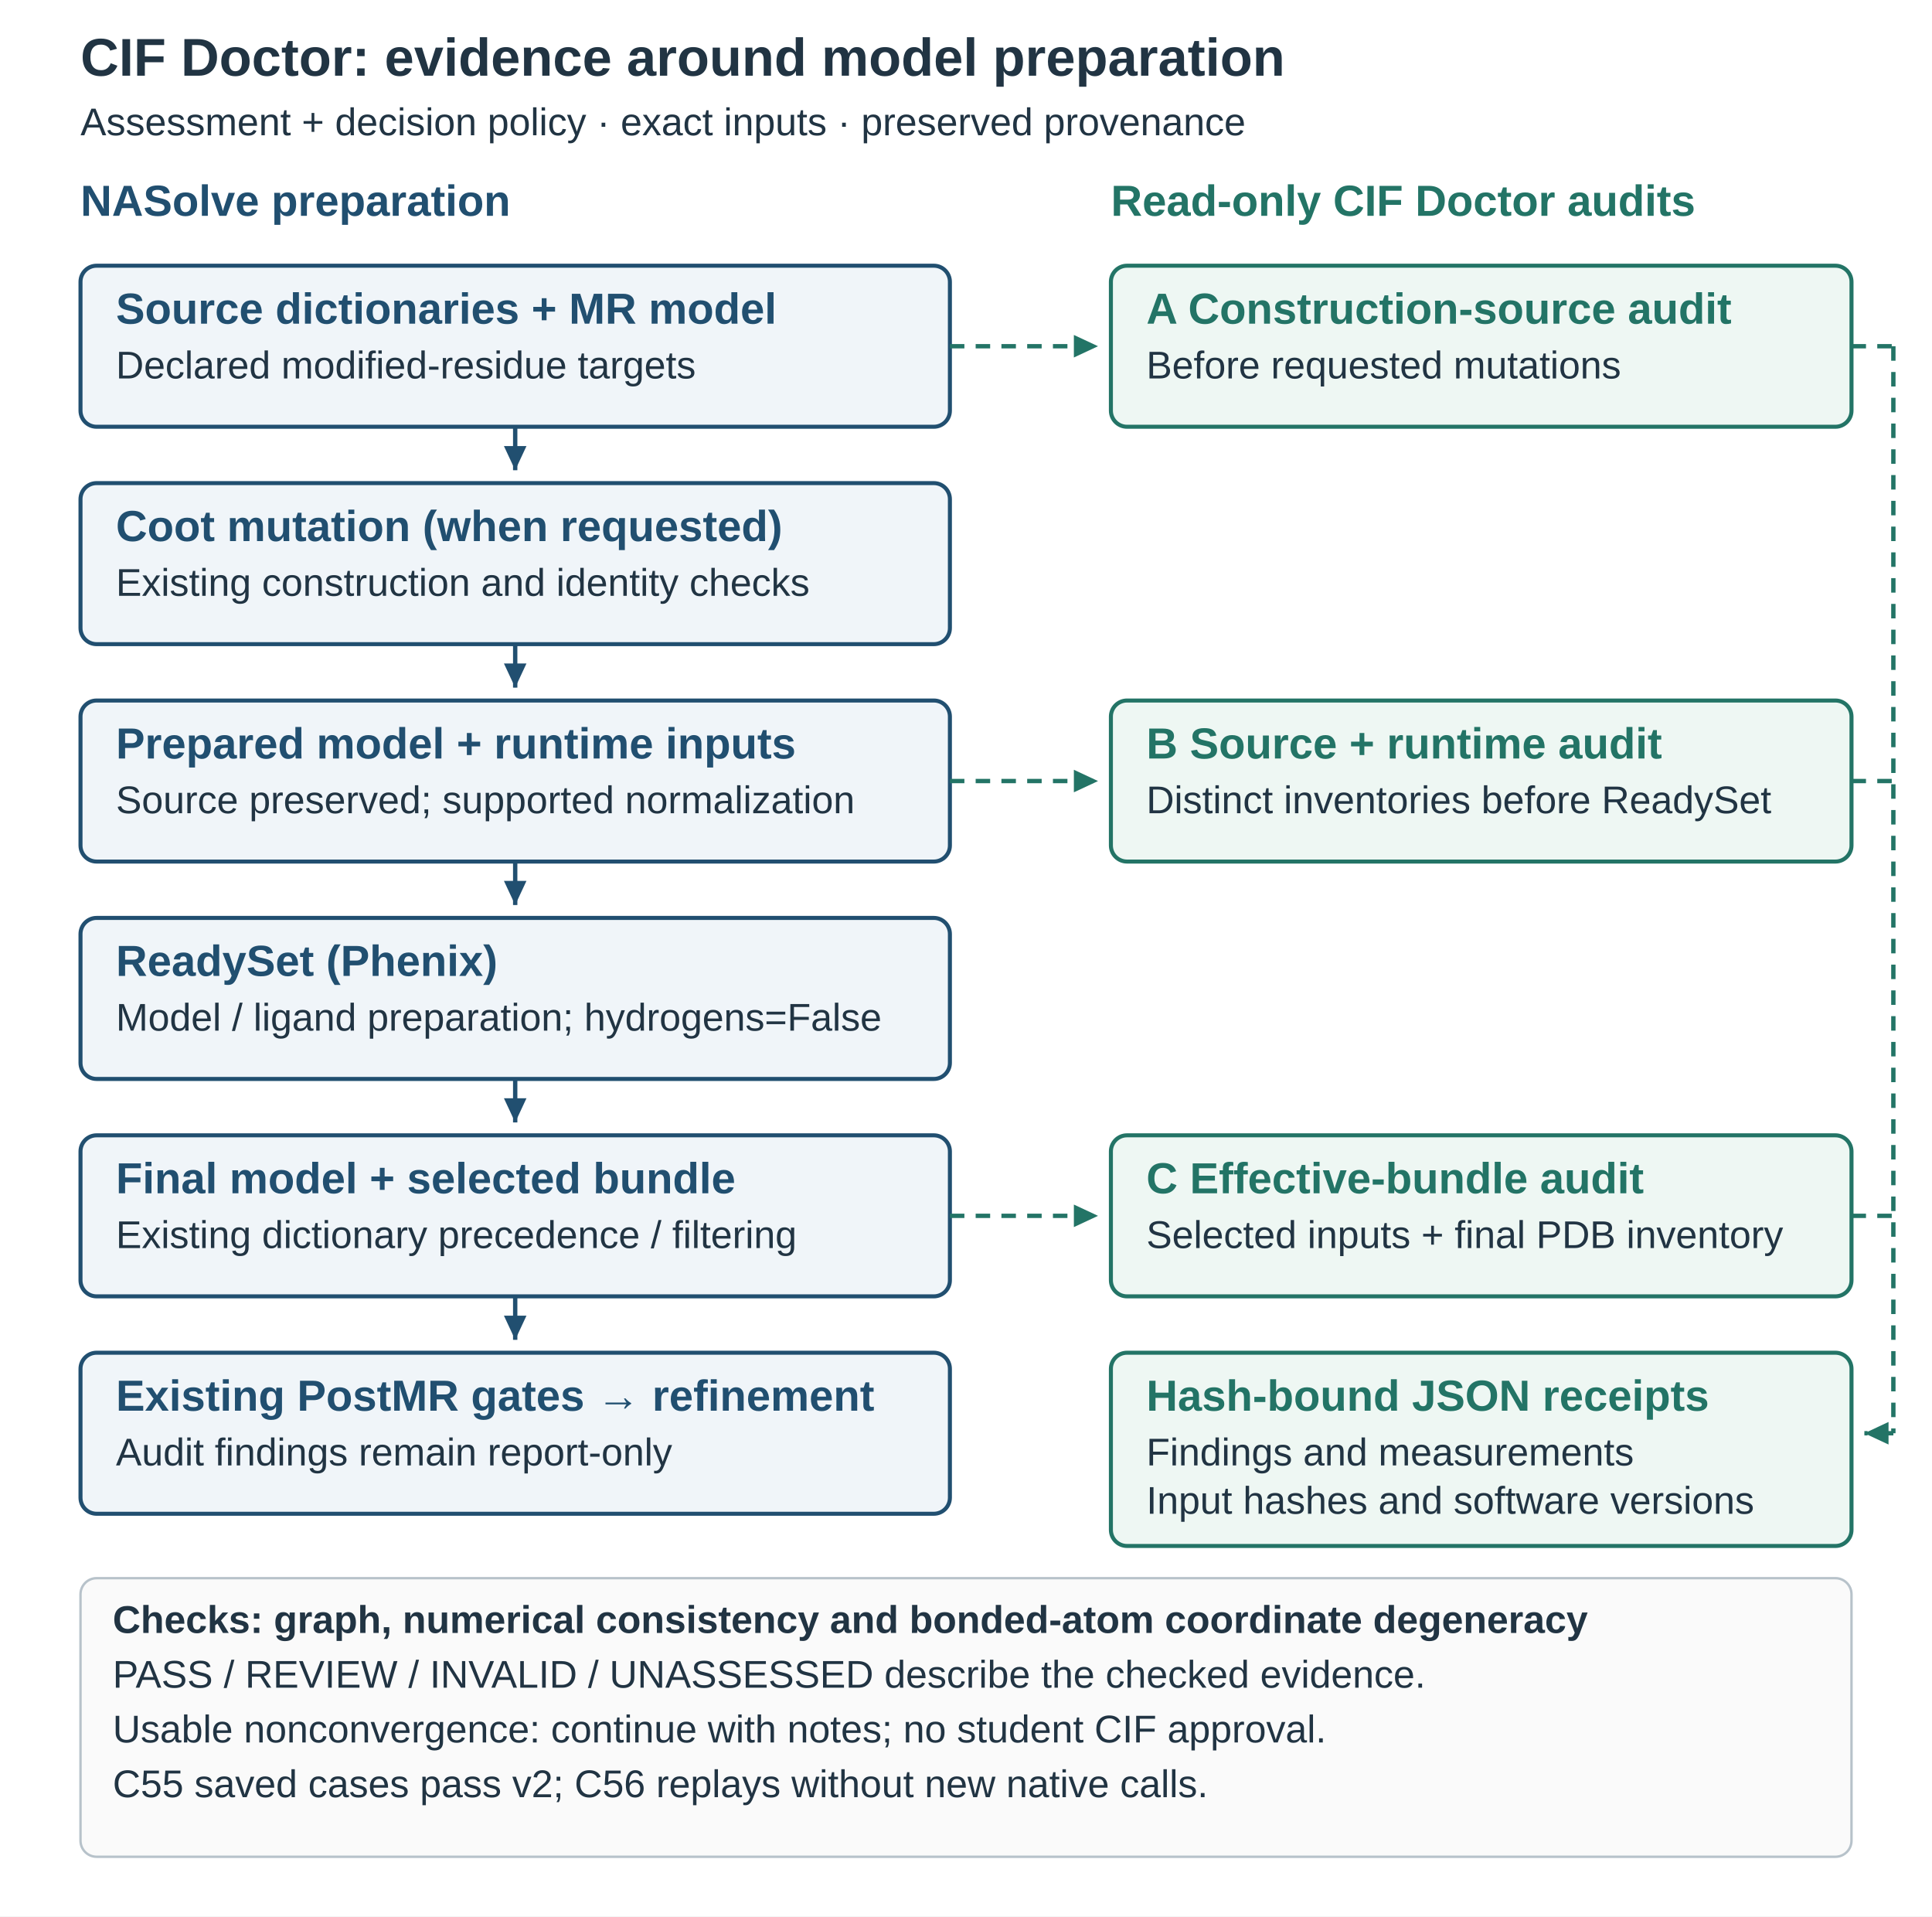
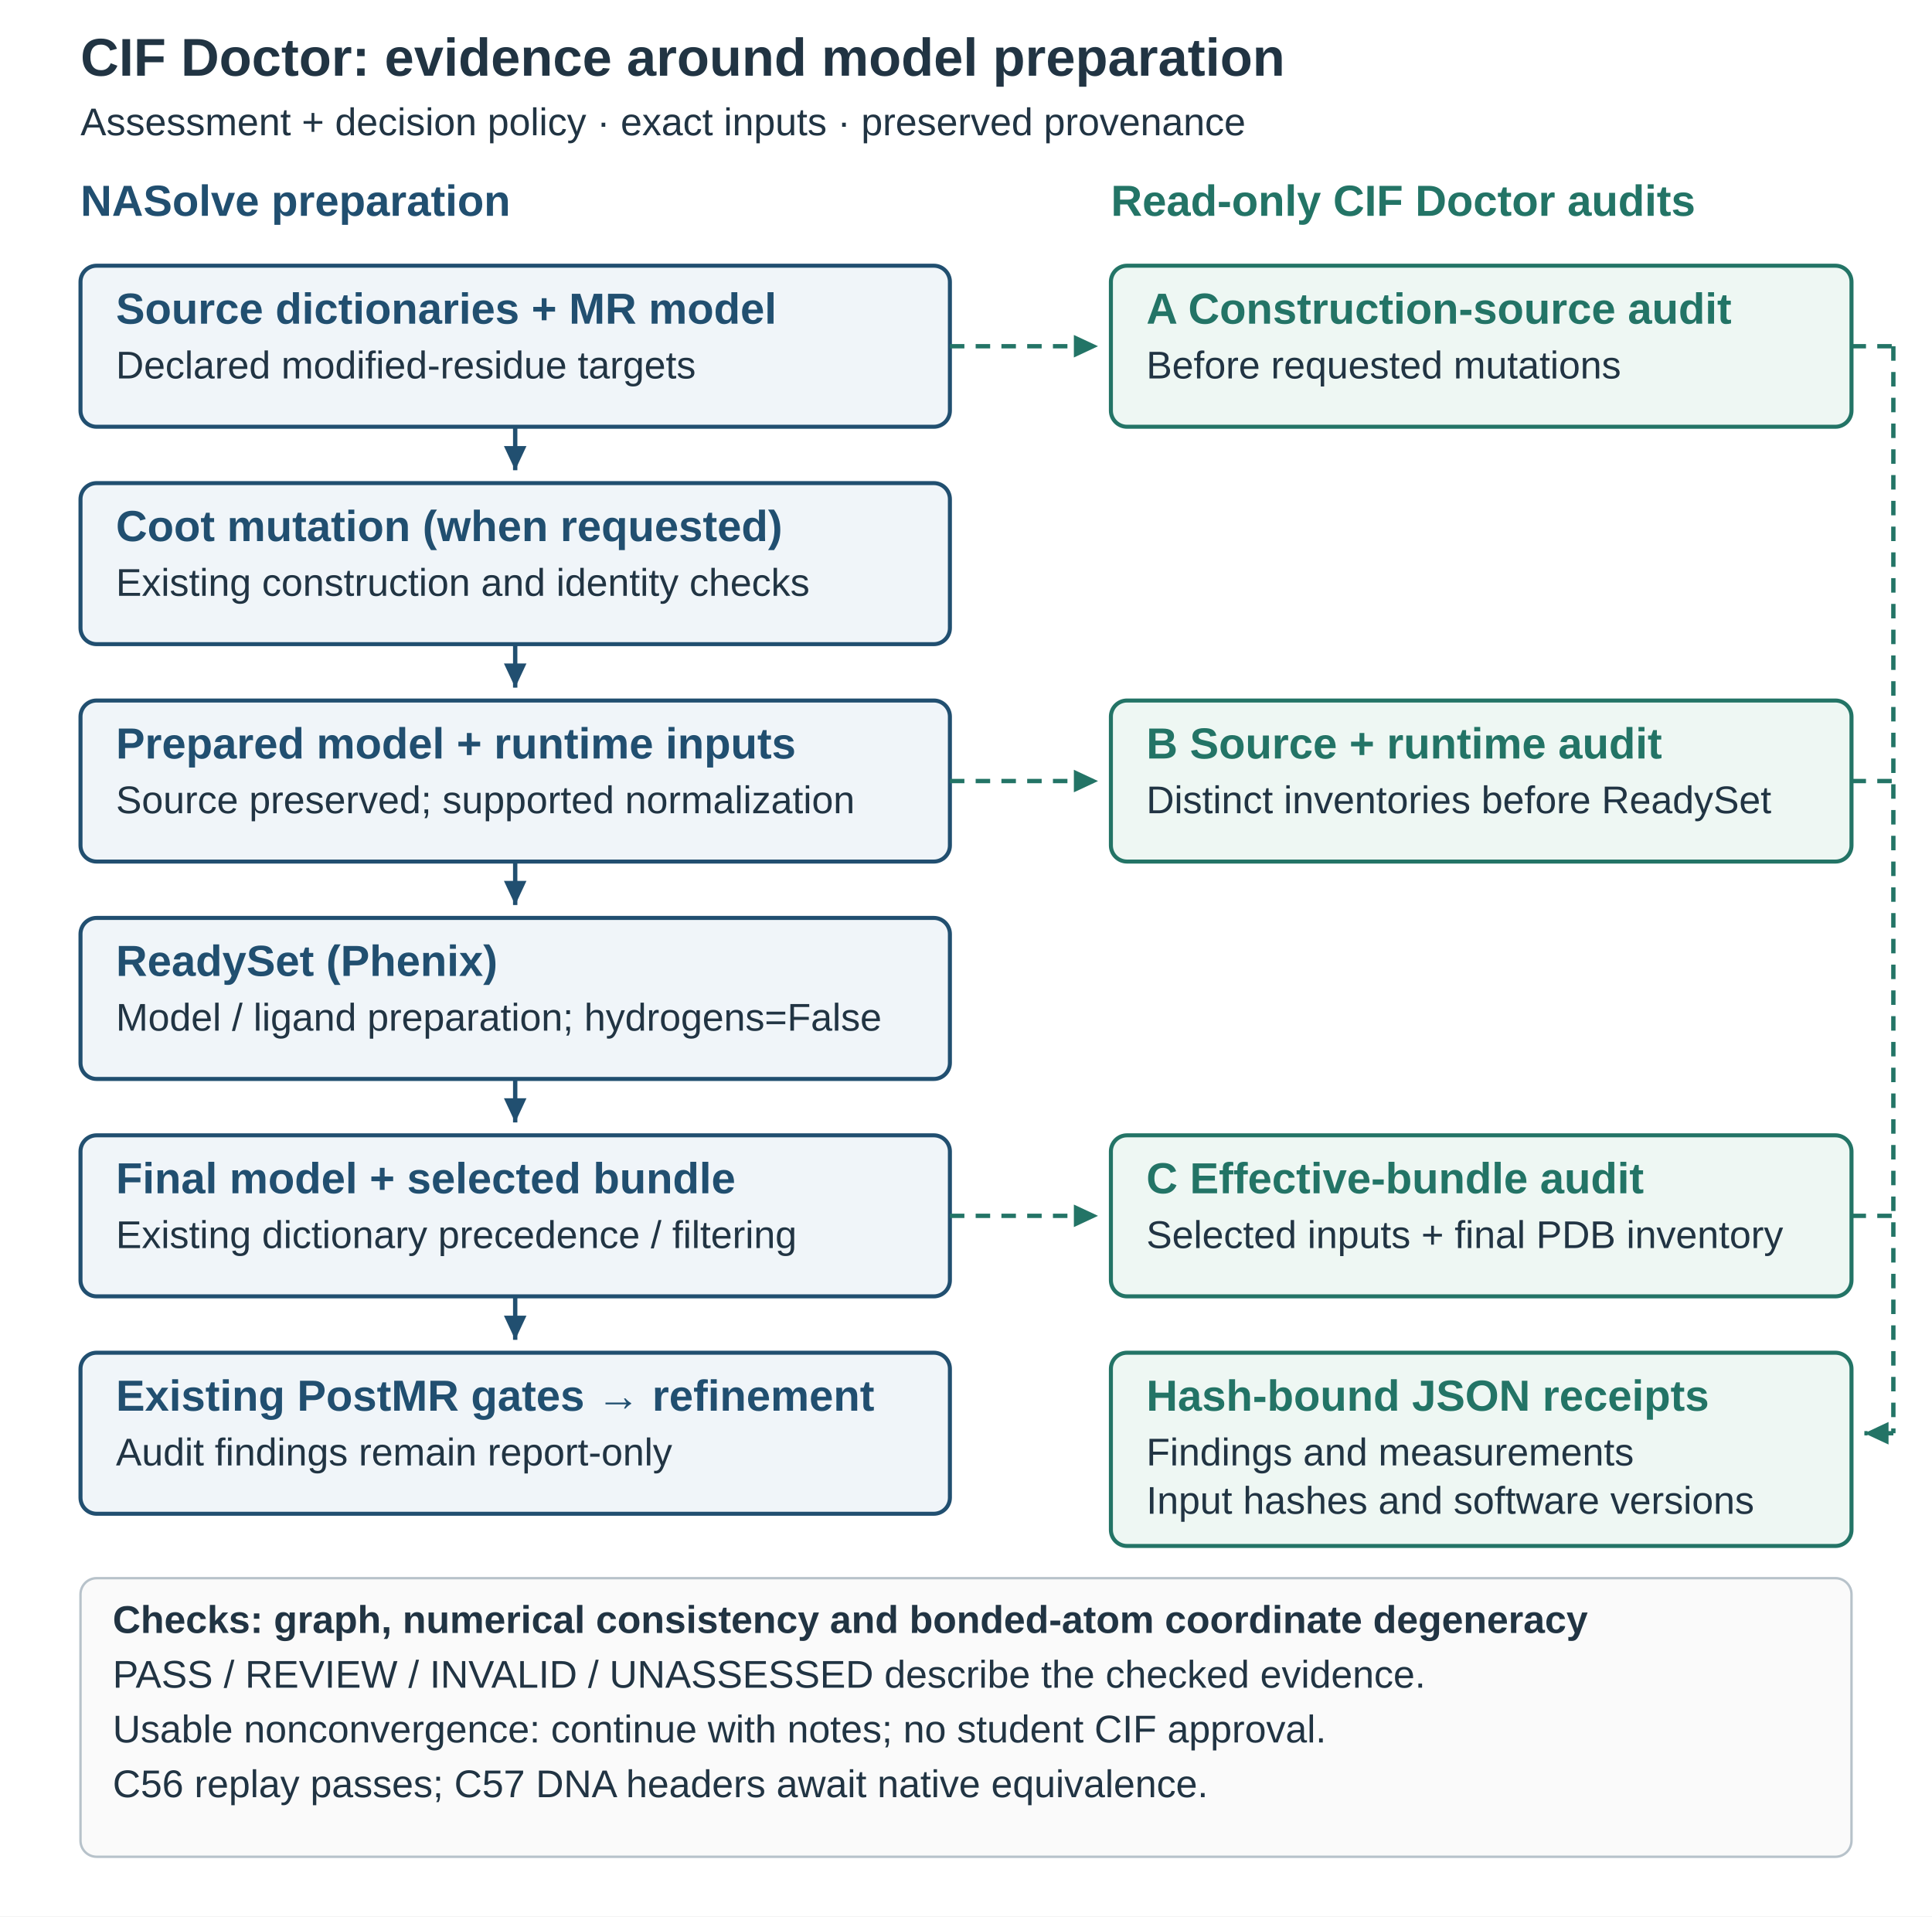
<svg xmlns="http://www.w3.org/2000/svg" width="180mm" height="178.5mm" viewBox="0 0 1200 1190" role="img" aria-labelledby="title description">
  <rect width="1200" height="1190" fill="white" />
  <text x="50" y="47" font-family="Arial, Helvetica, sans-serif" font-size="33" font-weight="bold" fill="#213443" text-anchor="start">CIF Doctor: evidence around model preparation</text>
  <text x="50" y="84" font-family="Arial, Helvetica, sans-serif" font-size="24" font-weight="normal" fill="#213443" text-anchor="start">Assessment + decision policy · exact inputs · preserved provenance</text>
  <text x="50" y="134" font-family="Arial, Helvetica, sans-serif" font-size="27" font-weight="bold" fill="#214f70" text-anchor="start">NASolve preparation</text>
  <text x="690" y="134" font-family="Arial, Helvetica, sans-serif" font-size="27" font-weight="bold" fill="#237466" text-anchor="start">Read-only CIF Doctor audits</text>
  <g id="source-inputs">
    <rect x="50" y="165" width="540" height="100" rx="10" fill="#f0f5f9" stroke="#214f70" stroke-width="2.5" />
    <text x="72" y="201" font-family="Arial, Helvetica, sans-serif" font-size="27" font-weight="bold" fill="#214f70" text-anchor="start">Source dictionaries + MR model</text>
    <text x="72" y="235" font-family="Arial, Helvetica, sans-serif" font-size="24" font-weight="normal" fill="#213443" text-anchor="start">Declared modified-residue targets</text>
  </g>
  <g id="coot-mutation">
    <rect x="50" y="300" width="540" height="100" rx="10" fill="#f0f5f9" stroke="#214f70" stroke-width="2.5" />
    <text x="72" y="336" font-family="Arial, Helvetica, sans-serif" font-size="27" font-weight="bold" fill="#214f70" text-anchor="start">Coot mutation (when requested)</text>
    <text x="72" y="370" font-family="Arial, Helvetica, sans-serif" font-size="24" font-weight="normal" fill="#213443" text-anchor="start">Existing construction and identity checks</text>
  </g>
  <g id="prepared-inputs">
    <rect x="50" y="435" width="540" height="100" rx="10" fill="#f0f5f9" stroke="#214f70" stroke-width="2.5" />
    <text x="72" y="471" font-family="Arial, Helvetica, sans-serif" font-size="27" font-weight="bold" fill="#214f70" text-anchor="start">Prepared model + runtime inputs</text>
    <text x="72" y="505" font-family="Arial, Helvetica, sans-serif" font-size="24" font-weight="normal" fill="#213443" text-anchor="start">Source preserved; supported normalization</text>
  </g>
  <g id="readyset">
    <rect x="50" y="570" width="540" height="100" rx="10" fill="#f0f5f9" stroke="#214f70" stroke-width="2.5" />
    <text x="72" y="606" font-family="Arial, Helvetica, sans-serif" font-size="27" font-weight="bold" fill="#214f70" text-anchor="start">ReadySet (Phenix)</text>
    <text x="72" y="640" font-family="Arial, Helvetica, sans-serif" font-size="24" font-weight="normal" fill="#213443" text-anchor="start">Model / ligand preparation; hydrogens=False</text>
  </g>
  <g id="effective-inputs">
    <rect x="50" y="705" width="540" height="100" rx="10" fill="#f0f5f9" stroke="#214f70" stroke-width="2.5" />
    <text x="72" y="741" font-family="Arial, Helvetica, sans-serif" font-size="27" font-weight="bold" fill="#214f70" text-anchor="start">Final model + selected bundle</text>
    <text x="72" y="775" font-family="Arial, Helvetica, sans-serif" font-size="24" font-weight="normal" fill="#213443" text-anchor="start">Existing dictionary precedence / filtering</text>
  </g>
  <g id="postmr-gates">
    <rect x="50" y="840" width="540" height="100" rx="10" fill="#f0f5f9" stroke="#214f70" stroke-width="2.5" />
    <text x="72" y="876" font-family="Arial, Helvetica, sans-serif" font-size="27" font-weight="bold" fill="#214f70" text-anchor="start">Existing PostMR gates → refinement</text>
    <text x="72" y="910" font-family="Arial, Helvetica, sans-serif" font-size="24" font-weight="normal" fill="#213443" text-anchor="start">Audit findings remain report-only</text>
  </g>
  <g id="preparation-flow-0">
    <path d="M 320.0 265.0 L 320.0 292.0" fill="none" stroke="#214f70" stroke-width="2.7" />
    <polygon points="320.0,292.0 313.0,277.0 327.0,277.0" fill="#214f70" />
  </g>
  <g id="preparation-flow-1">
    <path d="M 320.0 400.0 L 320.0 427.0" fill="none" stroke="#214f70" stroke-width="2.7" />
    <polygon points="320.0,427.0 313.0,412.0 327.0,412.0" fill="#214f70" />
  </g>
  <g id="preparation-flow-2">
    <path d="M 320.0 535.0 L 320.0 562.0" fill="none" stroke="#214f70" stroke-width="2.7" />
    <polygon points="320.0,562.0 313.0,547.0 327.0,547.0" fill="#214f70" />
  </g>
  <g id="preparation-flow-3">
    <path d="M 320.0 670.0 L 320.0 697.0" fill="none" stroke="#214f70" stroke-width="2.7" />
    <polygon points="320.0,697.0 313.0,682.0 327.0,682.0" fill="#214f70" />
  </g>
  <g id="preparation-flow-4">
    <path d="M 320.0 805.0 L 320.0 832.0" fill="none" stroke="#214f70" stroke-width="2.7" />
    <polygon points="320.0,832.0 313.0,817.0 327.0,817.0" fill="#214f70" />
  </g>
  <g id="mutation-audit">
    <rect x="690" y="165" width="460" height="100" rx="10" fill="#eef7f3" stroke="#237466" stroke-width="2.5" />
    <text x="712" y="201" font-family="Arial, Helvetica, sans-serif" font-size="27" font-weight="bold" fill="#237466" text-anchor="start">A  Construction-source audit</text>
    <text x="712" y="235" font-family="Arial, Helvetica, sans-serif" font-size="24" font-weight="normal" fill="#213443" text-anchor="start">Before requested mutations</text>
  </g>
  <g id="audit-branch-mutation-audit">
    <path d="M 590.0 215.0 L 599.0 215.0" fill="none" stroke="#237466" stroke-width="2.7" />
    <path d="M 606.0 215.0 L 615.0 215.0" fill="none" stroke="#237466" stroke-width="2.7" />
    <path d="M 622.0 215.0 L 631.0 215.0" fill="none" stroke="#237466" stroke-width="2.7" />
    <path d="M 638.0 215.0 L 647.0 215.0" fill="none" stroke="#237466" stroke-width="2.7" />
    <path d="M 654.0 215.0 L 663.0 215.0" fill="none" stroke="#237466" stroke-width="2.7" />
    <path d="M 670.0 215.0 L 679.0 215.0" fill="none" stroke="#237466" stroke-width="2.7" />
    <polygon points="682.0,215.0 667.0,222.0 667.0,208.0" fill="#237466" />
  </g>
  <g id="source-runtime-audit">
    <rect x="690" y="435" width="460" height="100" rx="10" fill="#eef7f3" stroke="#237466" stroke-width="2.5" />
    <text x="712" y="471" font-family="Arial, Helvetica, sans-serif" font-size="27" font-weight="bold" fill="#237466" text-anchor="start">B  Source + runtime audit</text>
    <text x="712" y="505" font-family="Arial, Helvetica, sans-serif" font-size="24" font-weight="normal" fill="#213443" text-anchor="start">Distinct inventories before ReadySet</text>
  </g>
  <g id="audit-branch-source-runtime-audit">
    <path d="M 590.0 485.0 L 599.0 485.0" fill="none" stroke="#237466" stroke-width="2.7" />
    <path d="M 606.0 485.0 L 615.0 485.0" fill="none" stroke="#237466" stroke-width="2.7" />
    <path d="M 622.0 485.0 L 631.0 485.0" fill="none" stroke="#237466" stroke-width="2.7" />
    <path d="M 638.0 485.0 L 647.0 485.0" fill="none" stroke="#237466" stroke-width="2.7" />
    <path d="M 654.0 485.0 L 663.0 485.0" fill="none" stroke="#237466" stroke-width="2.7" />
    <path d="M 670.0 485.0 L 679.0 485.0" fill="none" stroke="#237466" stroke-width="2.7" />
    <polygon points="682.0,485.0 667.0,492.0 667.0,478.0" fill="#237466" />
  </g>
  <g id="effective-audit">
    <rect x="690" y="705" width="460" height="100" rx="10" fill="#eef7f3" stroke="#237466" stroke-width="2.5" />
    <text x="712" y="741" font-family="Arial, Helvetica, sans-serif" font-size="27" font-weight="bold" fill="#237466" text-anchor="start">C  Effective-bundle audit</text>
    <text x="712" y="775" font-family="Arial, Helvetica, sans-serif" font-size="24" font-weight="normal" fill="#213443" text-anchor="start">Selected inputs + final PDB inventory</text>
  </g>
  <g id="audit-branch-effective-audit">
    <path d="M 590.0 755.0 L 599.0 755.0" fill="none" stroke="#237466" stroke-width="2.7" />
    <path d="M 606.0 755.0 L 615.0 755.0" fill="none" stroke="#237466" stroke-width="2.7" />
    <path d="M 622.0 755.0 L 631.0 755.0" fill="none" stroke="#237466" stroke-width="2.7" />
    <path d="M 638.0 755.0 L 647.0 755.0" fill="none" stroke="#237466" stroke-width="2.7" />
    <path d="M 654.0 755.0 L 663.0 755.0" fill="none" stroke="#237466" stroke-width="2.7" />
    <path d="M 670.0 755.0 L 679.0 755.0" fill="none" stroke="#237466" stroke-width="2.7" />
    <polygon points="682.0,755.0 667.0,762.0 667.0,748.0" fill="#237466" />
  </g>
  <g id="json-receipts">
    <rect x="690" y="840" width="460" height="120" rx="10" fill="#eef7f3" stroke="#237466" stroke-width="2.5" />
    <text x="712" y="876" font-family="Arial, Helvetica, sans-serif" font-size="27" font-weight="bold" fill="#237466" text-anchor="start">Hash-bound JSON receipts</text>
    <text x="712" y="910" font-family="Arial, Helvetica, sans-serif" font-size="24" font-weight="normal" fill="#213443" text-anchor="start">Findings and measurements</text>
    <text x="712" y="940" font-family="Arial, Helvetica, sans-serif" font-size="24" font-weight="normal" fill="#213443" text-anchor="start">Input hashes and software versions</text>
  </g>
  <g id="mutation-to-receipts">
    <path d="M 1150.0 215.0 L 1159.0 215.0" fill="none" stroke="#237466" stroke-width="2.7" />
    <path d="M 1166.0 215.0 L 1175.0 215.0" fill="none" stroke="#237466" stroke-width="2.7" />
    <path d="M 1176.0 215.0 L 1176.0 224.0" fill="none" stroke="#237466" stroke-width="2.7" />
    <path d="M 1176.0 231.0 L 1176.0 240.0" fill="none" stroke="#237466" stroke-width="2.7" />
    <path d="M 1176.0 247.0 L 1176.0 256.0" fill="none" stroke="#237466" stroke-width="2.7" />
    <path d="M 1176.0 263.0 L 1176.0 272.0" fill="none" stroke="#237466" stroke-width="2.7" />
    <path d="M 1176.0 279.0 L 1176.0 288.0" fill="none" stroke="#237466" stroke-width="2.7" />
    <path d="M 1176.0 295.0 L 1176.0 304.0" fill="none" stroke="#237466" stroke-width="2.7" />
    <path d="M 1176.0 311.0 L 1176.0 320.0" fill="none" stroke="#237466" stroke-width="2.7" />
    <path d="M 1176.0 327.0 L 1176.0 336.0" fill="none" stroke="#237466" stroke-width="2.7" />
    <path d="M 1176.0 343.0 L 1176.0 352.0" fill="none" stroke="#237466" stroke-width="2.7" />
    <path d="M 1176.0 359.0 L 1176.0 368.0" fill="none" stroke="#237466" stroke-width="2.7" />
    <path d="M 1176.0 375.0 L 1176.0 384.0" fill="none" stroke="#237466" stroke-width="2.7" />
    <path d="M 1176.0 391.0 L 1176.0 400.0" fill="none" stroke="#237466" stroke-width="2.7" />
    <path d="M 1176.0 407.0 L 1176.0 416.0" fill="none" stroke="#237466" stroke-width="2.7" />
    <path d="M 1176.0 423.0 L 1176.0 432.0" fill="none" stroke="#237466" stroke-width="2.7" />
    <path d="M 1176.0 439.0 L 1176.0 448.0" fill="none" stroke="#237466" stroke-width="2.7" />
    <path d="M 1176.0 455.0 L 1176.0 464.0" fill="none" stroke="#237466" stroke-width="2.7" />
    <path d="M 1176.0 471.0 L 1176.0 480.0" fill="none" stroke="#237466" stroke-width="2.7" />
    <path d="M 1176.0 487.0 L 1176.0 496.0" fill="none" stroke="#237466" stroke-width="2.7" />
    <path d="M 1176.0 503.0 L 1176.0 512.0" fill="none" stroke="#237466" stroke-width="2.7" />
    <path d="M 1176.0 519.0 L 1176.0 528.0" fill="none" stroke="#237466" stroke-width="2.7" />
    <path d="M 1176.0 535.0 L 1176.0 544.0" fill="none" stroke="#237466" stroke-width="2.7" />
    <path d="M 1176.0 551.0 L 1176.0 560.0" fill="none" stroke="#237466" stroke-width="2.7" />
    <path d="M 1176.0 567.0 L 1176.0 576.0" fill="none" stroke="#237466" stroke-width="2.7" />
    <path d="M 1176.0 583.0 L 1176.0 592.0" fill="none" stroke="#237466" stroke-width="2.7" />
    <path d="M 1176.0 599.0 L 1176.0 608.0" fill="none" stroke="#237466" stroke-width="2.7" />
    <path d="M 1176.0 615.0 L 1176.0 624.0" fill="none" stroke="#237466" stroke-width="2.7" />
    <path d="M 1176.0 631.0 L 1176.0 640.0" fill="none" stroke="#237466" stroke-width="2.7" />
    <path d="M 1176.0 647.0 L 1176.0 656.0" fill="none" stroke="#237466" stroke-width="2.7" />
    <path d="M 1176.0 663.0 L 1176.0 672.0" fill="none" stroke="#237466" stroke-width="2.7" />
    <path d="M 1176.0 679.0 L 1176.0 688.0" fill="none" stroke="#237466" stroke-width="2.7" />
    <path d="M 1176.0 695.0 L 1176.0 704.0" fill="none" stroke="#237466" stroke-width="2.7" />
    <path d="M 1176.0 711.0 L 1176.0 720.0" fill="none" stroke="#237466" stroke-width="2.7" />
    <path d="M 1176.0 727.0 L 1176.0 736.0" fill="none" stroke="#237466" stroke-width="2.7" />
    <path d="M 1176.0 743.0 L 1176.0 752.0" fill="none" stroke="#237466" stroke-width="2.7" />
    <path d="M 1176.0 759.0 L 1176.0 768.0" fill="none" stroke="#237466" stroke-width="2.7" />
    <path d="M 1176.0 775.0 L 1176.0 784.0" fill="none" stroke="#237466" stroke-width="2.7" />
    <path d="M 1176.0 791.0 L 1176.0 800.0" fill="none" stroke="#237466" stroke-width="2.7" />
    <path d="M 1176.0 807.0 L 1176.0 816.0" fill="none" stroke="#237466" stroke-width="2.7" />
    <path d="M 1176.0 823.0 L 1176.0 832.0" fill="none" stroke="#237466" stroke-width="2.7" />
    <path d="M 1176.0 839.0 L 1176.0 848.0" fill="none" stroke="#237466" stroke-width="2.7" />
    <path d="M 1176.0 855.0 L 1176.0 864.0" fill="none" stroke="#237466" stroke-width="2.7" />
    <path d="M 1176.0 871.0 L 1176.0 880.0" fill="none" stroke="#237466" stroke-width="2.7" />
    <path d="M 1176.0 887.0 L 1176.0 890.0" fill="none" stroke="#237466" stroke-width="2.7" />
    <path d="M 1176.0 890.0 L 1167.0 890.0" fill="none" stroke="#237466" stroke-width="2.7" />
    <path d="M 1160.0 890.0 L 1158.0 890.0" fill="none" stroke="#237466" stroke-width="2.7" />
    <polygon points="1158.0,890.0 1173.0,883.0 1173.0,897.0" fill="#237466" />
  </g>
  <g id="source-to-receipts">
    <path d="M 1150.0 485.0 L 1159.0 485.0" fill="none" stroke="#237466" stroke-width="2.7" />
    <path d="M 1166.0 485.0 L 1175.0 485.0" fill="none" stroke="#237466" stroke-width="2.7" />
  </g>
  <g id="effective-to-receipts">
    <path d="M 1150.0 755.0 L 1159.0 755.0" fill="none" stroke="#237466" stroke-width="2.7" />
    <path d="M 1166.0 755.0 L 1175.0 755.0" fill="none" stroke="#237466" stroke-width="2.7" />
  </g>
  <g id="scope-notes">
    <rect x="50" y="980" width="1100" height="173" rx="10" fill="#fafafa" stroke="#b7c2ca" stroke-width="1.5" />
    <text x="70" y="1014" font-family="Arial, Helvetica, sans-serif" font-size="24" font-weight="bold" fill="#213443" text-anchor="start">Checks: graph, numerical consistency and bonded-atom coordinate degeneracy</text>
    <text x="70" y="1048" font-family="Arial, Helvetica, sans-serif" font-size="24" font-weight="normal" fill="#213443" text-anchor="start">PASS / REVIEW / INVALID / UNASSESSED describe the checked evidence.</text>
    <text x="70" y="1082" font-family="Arial, Helvetica, sans-serif" font-size="24" font-weight="normal" fill="#213443" text-anchor="start">Usable nonconvergence: continue with notes; no student CIF approval.</text>
-     <text x="70" y="1116" font-family="Arial, Helvetica, sans-serif" font-size="24" font-weight="normal" fill="#213443" text-anchor="start">C55 saved cases pass v2; C56 replays without new native calls.</text>
+     <text x="70" y="1116" font-family="Arial, Helvetica, sans-serif" font-size="24" font-weight="normal" fill="#213443" text-anchor="start">C56 replay passes; C57 DNA headers await native equivalence.</text>
  </g>
</svg>
